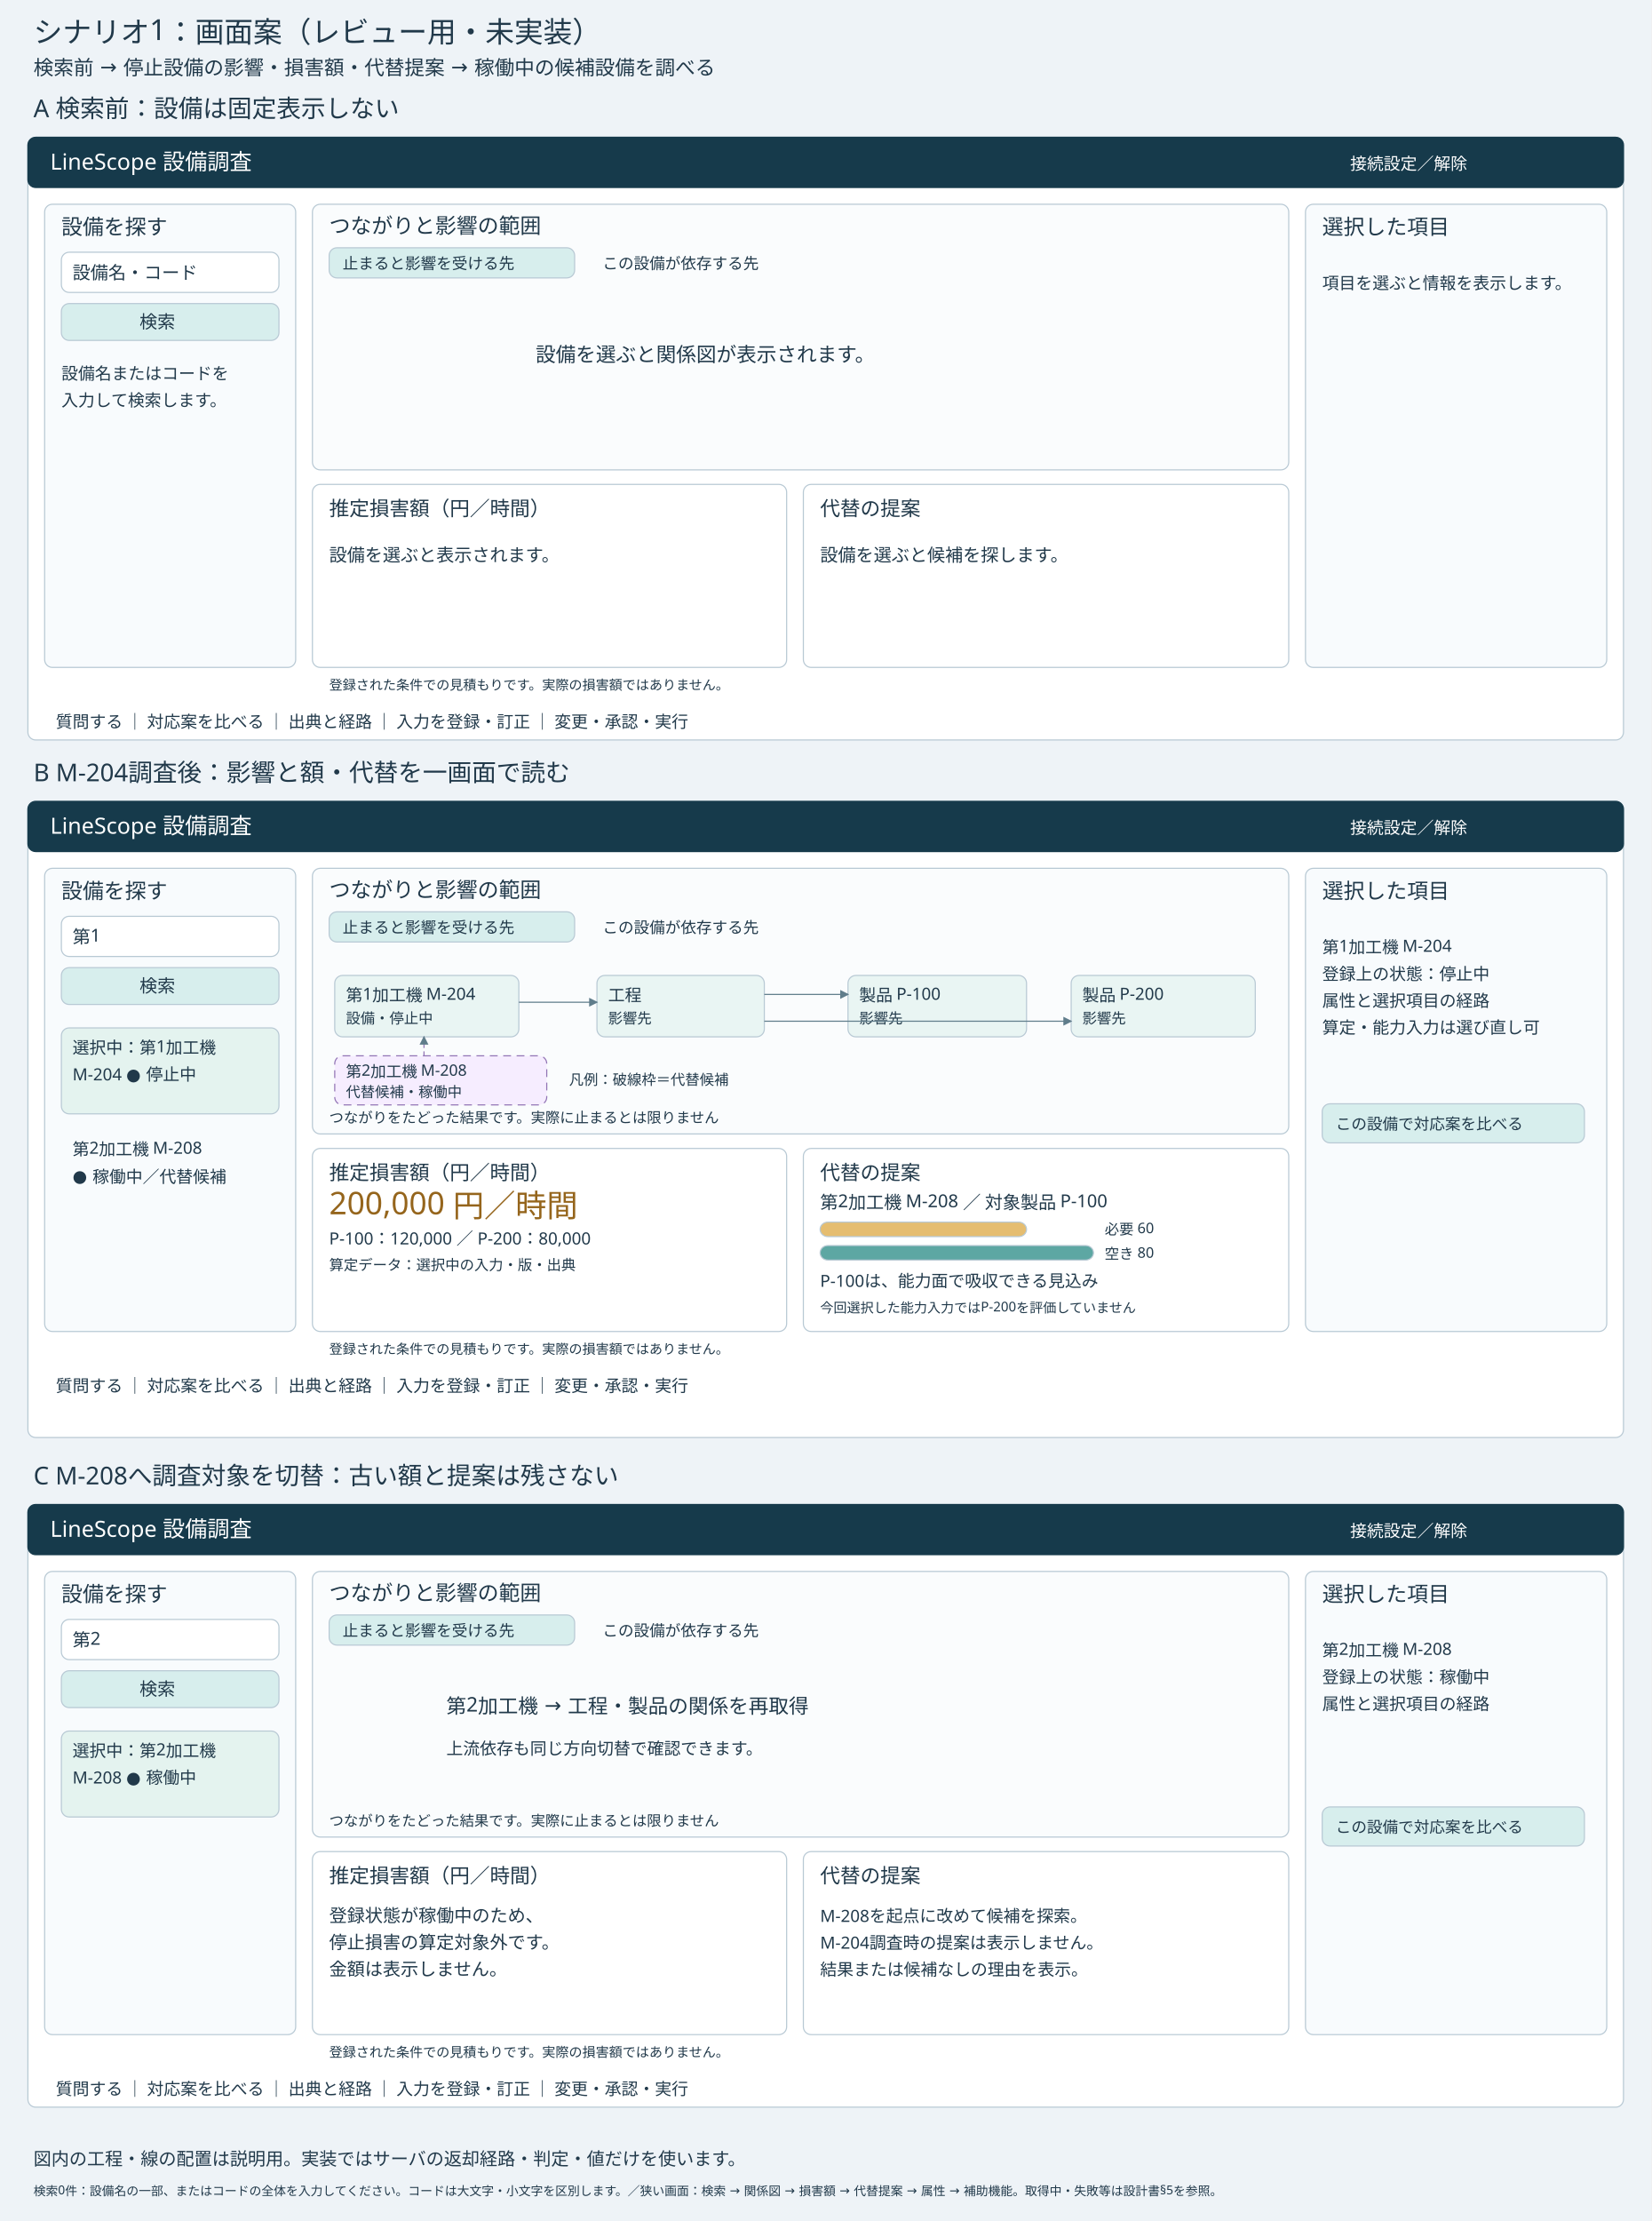
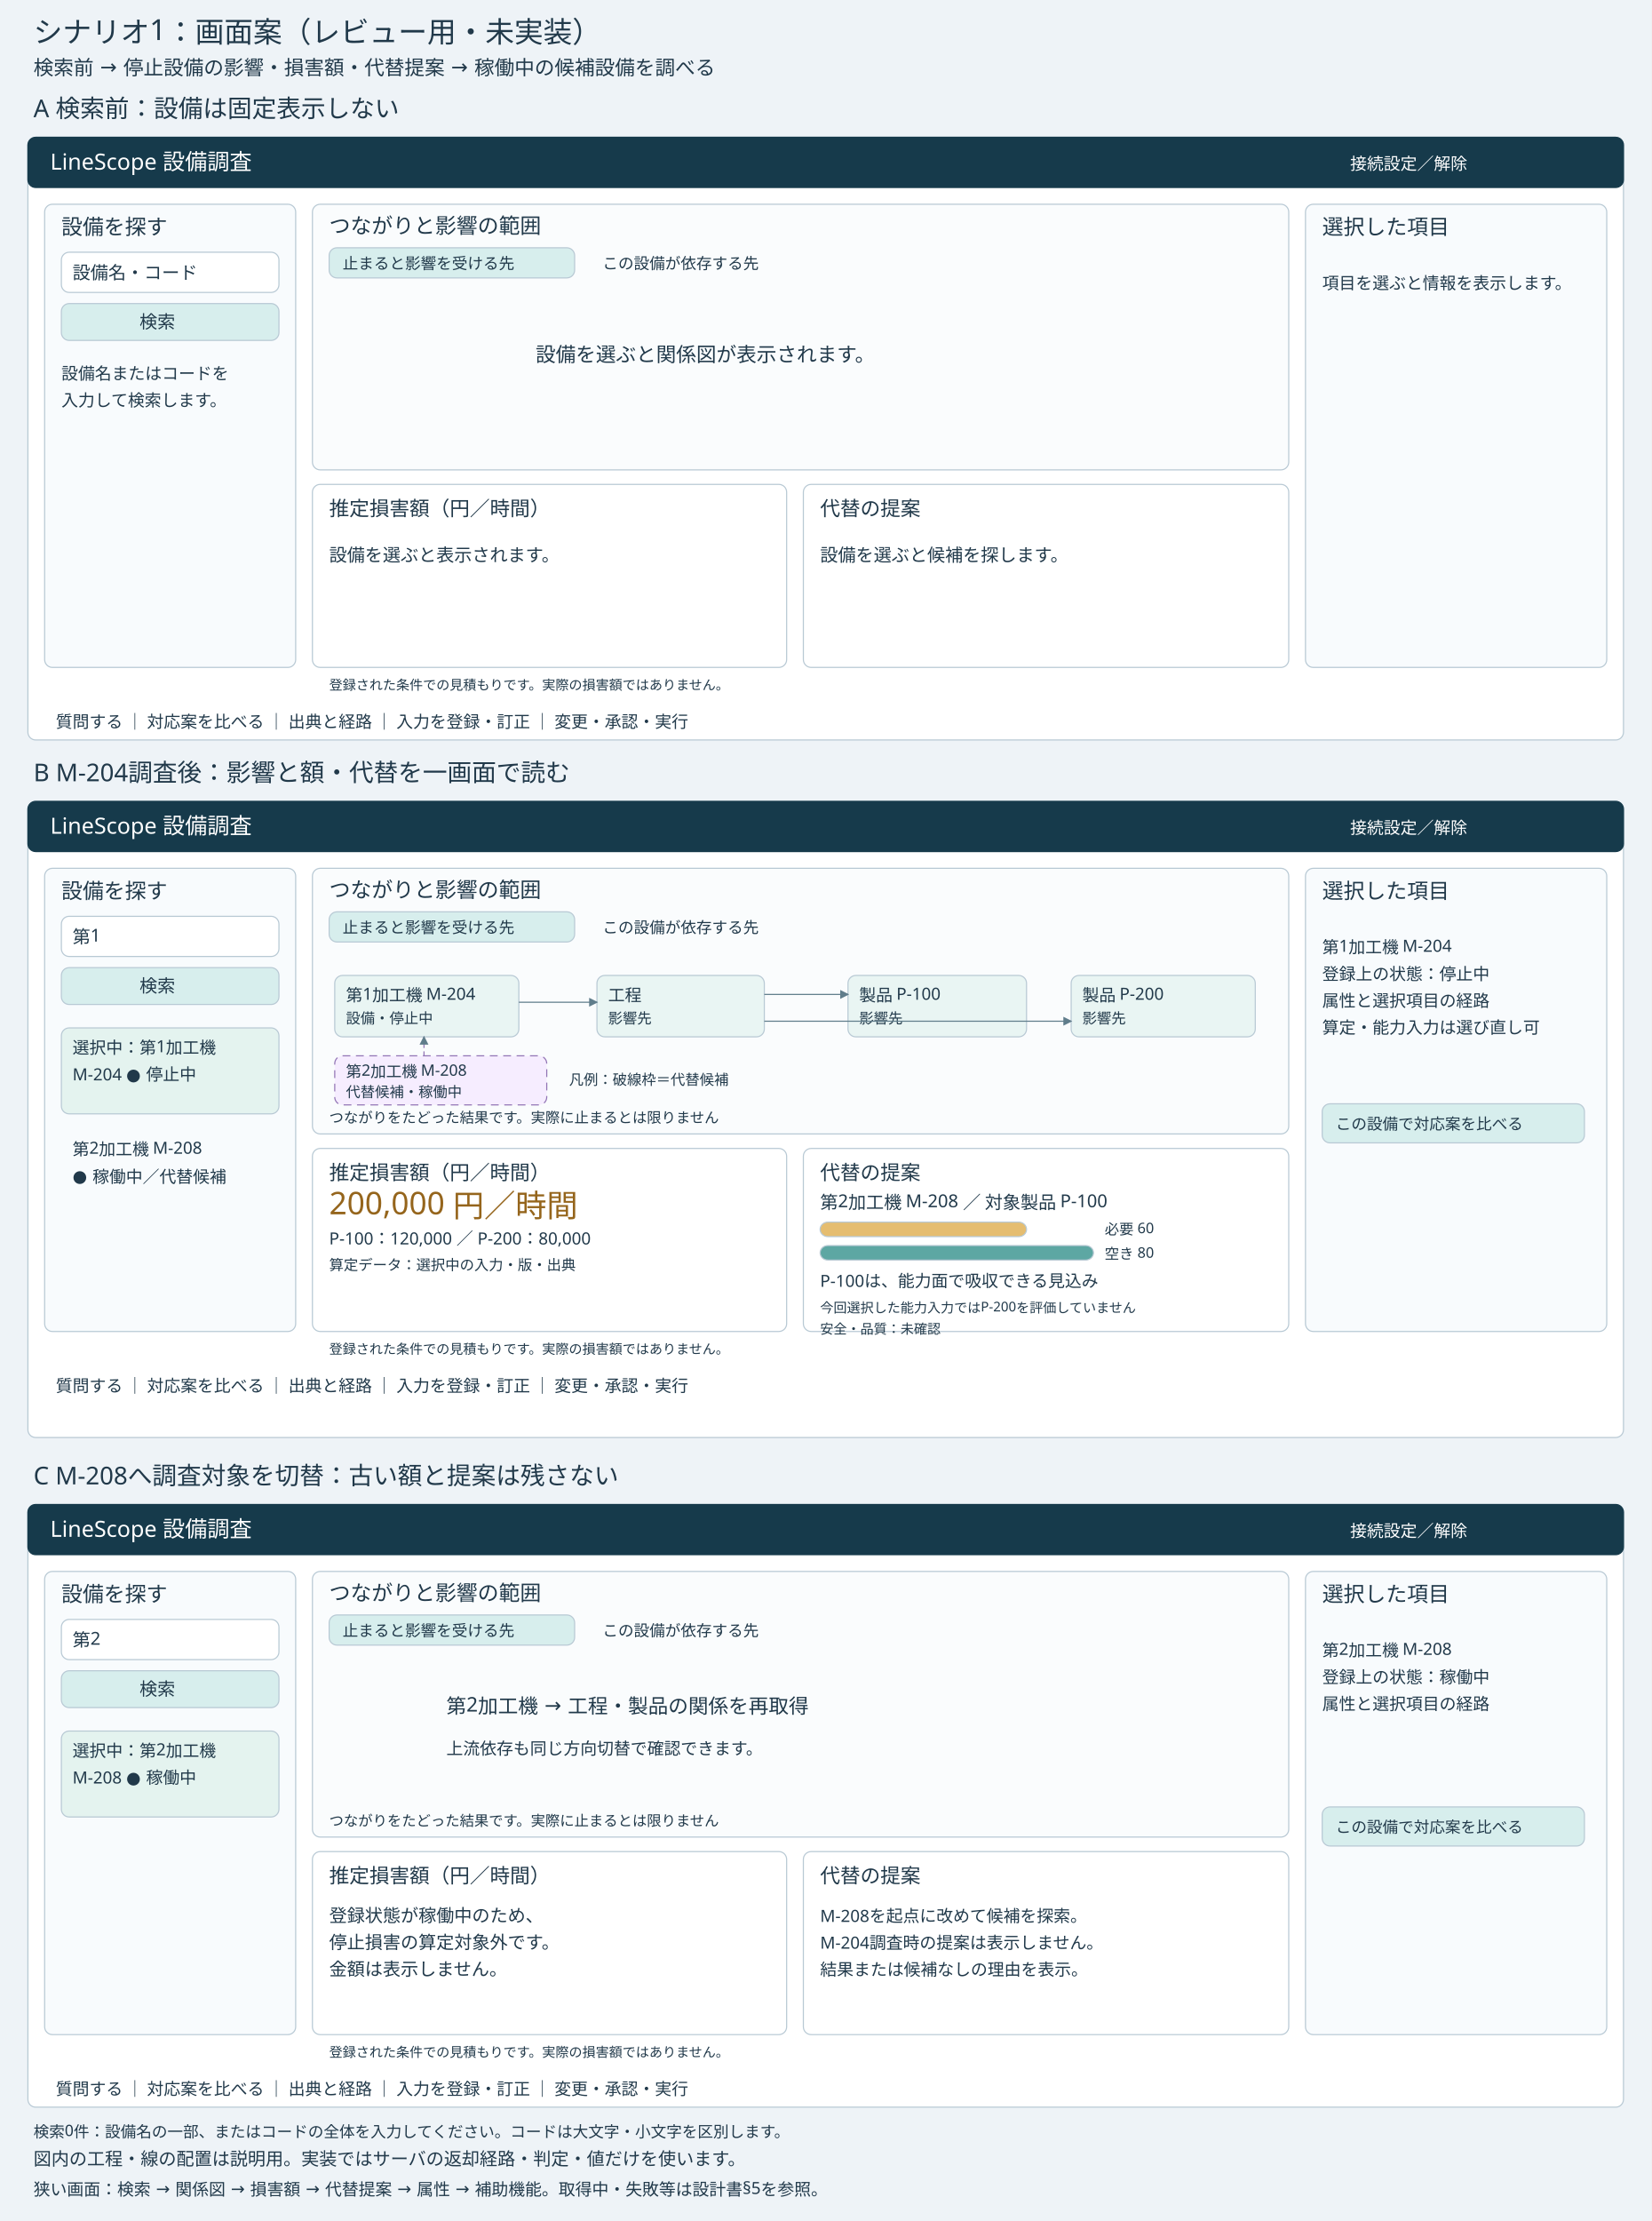
<svg xmlns="http://www.w3.org/2000/svg" width="1480" height="1990" viewBox="0 0 1480 1990" role="img" aria-labelledby="title desc">
  <rect width="1480" height="1990" fill="#eef3f7" />
  <g font-family="sans-serif" fill="#21394a">
    <defs>
      <marker id="arrow" markerWidth="8" markerHeight="8" refX="7" refY="4" orient="auto">
        <path d="M0 0L8 4L0 8" fill="#607d8b" />
      </marker>
    </defs>
    <text x="30" y="38" font-size="26">シナリオ1：画面案（レビュー用・未実装）</text>
    <text x="30" y="67" font-size="18">検索前 → 停止設備の影響・損害額・代替提案 → 稼働中の候補設備を調べる</text>
    <text x="30" y="105" font-size="22">A  検索前：設備は固定表示しない</text>
    <rect x="25" y="123" width="1430" height="540" rx="7" fill="#fff" stroke="#b8c9d4" />
    <rect x="25" y="123" width="1430" height="45" rx="7" fill="#163a4b" stroke="#163a4b" />
    <text x="45" y="152" font-size="20" fill="white">LineScope   設備調査</text>
    <text x="1210" y="152" font-size="15" fill="white">接続設定／解除</text>
    <rect x="40" y="183" width="225" height="415" rx="7" fill="#f8fbfd" stroke="#b8c9d4" />
    <text x="55" y="210" font-size="19">設備を探す</text>
    <rect x="55" y="226" width="195" height="36" rx="7" fill="#fff" stroke="#b8c9d4" />
    <text x="65" y="250" font-size="16">設備名・コード</text>
    <rect x="55" y="272" width="195" height="33" rx="7" fill="#d7eeed" stroke="#b8c9d4" />
    <text x="125" y="294" font-size="16">検索</text>
    <rect x="280" y="183" width="875" height="238" rx="7" fill="#fafcfd" stroke="#b8c9d4" />
    <text x="295" y="209" font-size="19">つながりと影響の範囲</text>
    <rect x="295" y="222" width="220" height="27" rx="7" fill="#d7eeed" stroke="#b8c9d4" />
    <text x="307" y="241" font-size="14">止まると影響を受ける先</text>
    <text x="540" y="241" font-size="14">この設備が依存する先</text>
    <rect x="1170" y="183" width="270" height="415" rx="7" fill="#f8fbfd" stroke="#b8c9d4" />
    <text x="1185" y="210" font-size="19">選択した項目</text>
    <rect x="280" y="434" width="425" height="164" rx="7" fill="#fff" stroke="#b8c9d4" />
    <text x="295" y="462" font-size="18">推定損害額（円／時間）</text>
    <rect x="720" y="434" width="435" height="164" rx="7" fill="#fff" stroke="#b8c9d4" />
    <text x="735" y="462" font-size="18">代替の提案</text>
    <text x="55" y="340" font-size="15">設備名またはコードを</text>
    <text x="55" y="364" font-size="15">入力して検索します。</text>
    <text x="480" y="324" font-size="18">設備を選ぶと関係図が表示されます。</text>
    <text x="295" y="503" font-size="16">設備を選ぶと表示されます。</text>
    <text x="735" y="503" font-size="16">設備を選ぶと候補を探します。</text>
    <text x="1185" y="259" font-size="15">項目を選ぶと情報を表示します。</text>
    <text x="295" y="618" font-size="12">登録された条件での見積もりです。実際の損害額ではありません。</text>
    <text x="50" y="652" font-size="15">質問する   ｜   対応案を比べる   ｜   出典と経路   ｜   入力を登録・訂正   ｜   変更・承認・実行</text>
    <text x="30" y="700" font-size="22">B  M-204調査後：影響と額・代替を一画面で読む</text>
    <rect x="25" y="718" width="1430" height="570" rx="7" fill="#fff" stroke="#b8c9d4" />
    <rect x="25" y="718" width="1430" height="45" rx="7" fill="#163a4b" stroke="#163a4b" />
    <text x="45" y="747" font-size="20" fill="white">LineScope   設備調査</text>
    <text x="1210" y="747" font-size="15" fill="white">接続設定／解除</text>
    <rect x="40" y="778" width="225" height="415" rx="7" fill="#f8fbfd" stroke="#b8c9d4" />
    <text x="55" y="805" font-size="19">設備を探す</text>
    <rect x="55" y="821" width="195" height="36" rx="7" fill="#fff" stroke="#b8c9d4" />
    <text x="65" y="845" font-size="16">第1</text>
    <rect x="55" y="867" width="195" height="33" rx="7" fill="#d7eeed" stroke="#b8c9d4" />
    <text x="125" y="889" font-size="16">検索</text>
    <rect x="280" y="778" width="875" height="238" rx="7" fill="#fafcfd" stroke="#b8c9d4" />
    <text x="295" y="804" font-size="19">つながりと影響の範囲</text>
    <rect x="295" y="817" width="220" height="27" rx="7" fill="#d7eeed" stroke="#b8c9d4" />
    <text x="307" y="836" font-size="14">止まると影響を受ける先</text>
    <text x="540" y="836" font-size="14">この設備が依存する先</text>
    <rect x="1170" y="778" width="270" height="415" rx="7" fill="#f8fbfd" stroke="#b8c9d4" />
    <text x="1185" y="805" font-size="19">選択した項目</text>
    <rect x="280" y="1029" width="425" height="164" rx="7" fill="#fff" stroke="#b8c9d4" />
    <text x="295" y="1057" font-size="18">推定損害額（円／時間）</text>
    <rect x="720" y="1029" width="435" height="164" rx="7" fill="#fff" stroke="#b8c9d4" />
    <text x="735" y="1057" font-size="18">代替の提案</text>
    <rect x="55" y="921" width="195" height="77" rx="7" fill="#e4f3ef" stroke="#b8c9d4" />
    <text x="65" y="944" font-size="15">選択中：第1加工機</text>
    <text x="65" y="968" font-size="15">M-204  ● 停止中</text>
    <text x="65" y="1035" font-size="15">第2加工機 M-208</text>
    <text x="65" y="1059" font-size="15">● 稼働中／代替候補</text>
    <rect x="300" y="874" width="165" height="55" rx="7" fill="#e9f5f3" stroke="#b8c9d4" />
    <text x="310" y="897" font-size="15">第1加工機 M-204</text>
    <text x="310" y="917" font-size="13">設備・停止中</text>
    <rect x="535" y="874" width="150" height="55" rx="7" fill="#e9f5f3" stroke="#b8c9d4" />
    <text x="545" y="897" font-size="15">工程</text>
    <text x="545" y="917" font-size="13">影響先</text>
    <rect x="760" y="874" width="160" height="55" rx="7" fill="#e9f5f3" stroke="#b8c9d4" />
    <text x="770" y="897" font-size="15">製品 P-100</text>
    <text x="770" y="917" font-size="13">影響先</text>
    <rect x="960" y="874" width="165" height="55" rx="7" fill="#e9f5f3" stroke="#b8c9d4" />
    <text x="970" y="897" font-size="15">製品 P-200</text>
    <text x="970" y="917" font-size="13">影響先</text>
    <path d="M465 898 L535 898" stroke="#607d8b" fill="none" marker-end="url(#arrow)" />
    <path d="M685 891 L760 891" stroke="#607d8b" fill="none" marker-end="url(#arrow)" />
    <path d="M685 915 L960 915" stroke="#607d8b" fill="none" marker-end="url(#arrow)" />
    <path d="M380 946V929" stroke="#9275b5" stroke-dasharray="4 3" marker-end="url(#arrow)" fill="none" />
    <rect x="300" y="946" width="190" height="44" rx="7" fill="#f6edff" stroke="#9275b5" stroke-dasharray="7 5" />
    <text x="310" y="965" font-size="14">第2加工機 M-208</text>
    <text x="310" y="983" font-size="13">代替候補・稼働中</text>
    <text x="510" y="972" font-size="13">凡例：破線枠＝代替候補</text>
    <text x="295" y="1088" font-size="28" fill="#95651c">200,000 円／時間</text>
    <text x="295" y="1115" font-size="15">P-100：120,000 ／ P-200：80,000</text>
    <text x="295" y="1138" font-size="13">算定データ：選択中の入力・版・出典</text>
    <text x="735" y="1083" font-size="16">第2加工機 M-208 ／ 対象製品 P-100</text>
    <rect x="735" y="1095" width="185" height="13" rx="7" fill="#e5bd70" stroke="#b8c9d4" />
    <rect x="735" y="1116" width="245" height="13" rx="7" fill="#5da7a3" stroke="#b8c9d4" />
    <text x="990" y="1106" font-size="13">必要 60</text>
    <text x="990" y="1128" font-size="13">空き 80</text>
    <text x="735" y="1153" font-size="15">P-100は、能力面で吸収できる見込み</text>
    <text x="735" y="1176" font-size="12">今回選択した能力入力ではP-200を評価していません</text>
+     <text x="735" y="1195" font-size="12">安全・品質：未確認</text>
    <text x="1185" y="854" font-size="15">第1加工機 M-204</text>
    <text x="1185" y="878" font-size="15">登録上の状態：停止中</text>
    <text x="1185" y="902" font-size="15">属性と選択項目の経路</text>
    <text x="1185" y="926" font-size="15">算定・能力入力は選び直し可</text>
    <rect x="1185" y="989" width="235" height="35" rx="7" fill="#d7eeed" stroke="#b8c9d4" />
    <text x="1197" y="1012" font-size="14">この設備で対応案を比べる</text>
    <text x="295" y="1006" font-size="13">つながりをたどった結果です。実際に止まるとは限りません</text>
    <text x="295" y="1213" font-size="12">登録された条件での見積もりです。実際の損害額ではありません。</text>
    <text x="50" y="1247" font-size="15">質問する   ｜   対応案を比べる   ｜   出典と経路   ｜   入力を登録・訂正   ｜   変更・承認・実行</text>
    <text x="30" y="1330" font-size="22">C  M-208へ調査対象を切替：古い額と提案は残さない</text>
    <rect x="25" y="1348" width="1430" height="540" rx="7" fill="#fff" stroke="#b8c9d4" />
    <rect x="25" y="1348" width="1430" height="45" rx="7" fill="#163a4b" stroke="#163a4b" />
    <text x="45" y="1377" font-size="20" fill="white">LineScope   設備調査</text>
    <text x="1210" y="1377" font-size="15" fill="white">接続設定／解除</text>
    <rect x="40" y="1408" width="225" height="415" rx="7" fill="#f8fbfd" stroke="#b8c9d4" />
    <text x="55" y="1435" font-size="19">設備を探す</text>
    <rect x="55" y="1451" width="195" height="36" rx="7" fill="#fff" stroke="#b8c9d4" />
    <text x="65" y="1475" font-size="16">第2</text>
    <rect x="55" y="1497" width="195" height="33" rx="7" fill="#d7eeed" stroke="#b8c9d4" />
    <text x="125" y="1519" font-size="16">検索</text>
    <rect x="280" y="1408" width="875" height="238" rx="7" fill="#fafcfd" stroke="#b8c9d4" />
    <text x="295" y="1434" font-size="19">つながりと影響の範囲</text>
    <rect x="295" y="1447" width="220" height="27" rx="7" fill="#d7eeed" stroke="#b8c9d4" />
    <text x="307" y="1466" font-size="14">止まると影響を受ける先</text>
    <text x="540" y="1466" font-size="14">この設備が依存する先</text>
    <rect x="1170" y="1408" width="270" height="415" rx="7" fill="#f8fbfd" stroke="#b8c9d4" />
    <text x="1185" y="1435" font-size="19">選択した項目</text>
    <rect x="280" y="1659" width="425" height="164" rx="7" fill="#fff" stroke="#b8c9d4" />
    <text x="295" y="1687" font-size="18">推定損害額（円／時間）</text>
    <rect x="720" y="1659" width="435" height="164" rx="7" fill="#fff" stroke="#b8c9d4" />
    <text x="735" y="1687" font-size="18">代替の提案</text>
    <rect x="55" y="1551" width="195" height="77" rx="7" fill="#e4f3ef" stroke="#b8c9d4" />
    <text x="65" y="1574" font-size="15">選択中：第2加工機</text>
    <text x="65" y="1598" font-size="15">M-208  ● 稼働中</text>
    <text x="400" y="1535" font-size="18">第2加工機 → 工程・製品の関係を再取得</text>
    <text x="400" y="1572" font-size="15">上流依存も同じ方向切替で確認できます。</text>
    <text x="295" y="1722" font-size="16">登録状態が稼働中のため、</text>
    <text x="295" y="1746" font-size="16">停止損害の算定対象外です。</text>
    <text x="295" y="1770" font-size="16">金額は表示しません。</text>
    <text x="735" y="1722" font-size="15">M-208を起点に改めて候補を探索。</text>
    <text x="735" y="1746" font-size="15">M-204調査時の提案は表示しません。</text>
    <text x="735" y="1770" font-size="15">結果または候補なしの理由を表示。</text>
    <text x="1185" y="1484" font-size="15">第2加工機 M-208</text>
    <text x="1185" y="1508" font-size="15">登録上の状態：稼働中</text>
    <text x="1185" y="1532" font-size="15">属性と選択項目の経路</text>
    <rect x="1185" y="1619" width="235" height="35" rx="7" fill="#d7eeed" stroke="#b8c9d4" />
    <text x="1197" y="1642" font-size="14">この設備で対応案を比べる</text>
    <text x="295" y="1636" font-size="13">つながりをたどった結果です。実際に止まるとは限りません</text>
    <text x="295" y="1843" font-size="12">登録された条件での見積もりです。実際の損害額ではありません。</text>
    <text x="50" y="1877" font-size="15">質問する   ｜   対応案を比べる   ｜   出典と経路   ｜   入力を登録・訂正   ｜   変更・承認・実行</text>
    <text x="30" y="1940" font-size="16">図内の工程・線の配置は説明用。実装ではサーバの返却経路・判定・値だけを使います。</text>
-     <text x="30" y="1967" font-size="11">検索0件：設備名の一部、またはコードの全体を入力してください。コードは大文字・小文字を区別します。／狭い画面：検索 → 関係図 → 損害額 → 代替提案 → 属性 → 補助機能。取得中・失敗等は設計書§5を参照。</text>
+     <text x="30" y="1915" font-size="14">検索0件：設備名の一部、またはコードの全体を入力してください。コードは大文字・小文字を区別します。</text>
+     <text x="30" y="1967" font-size="15">狭い画面：検索 → 関係図 → 損害額 → 代替提案 → 属性 → 補助機能。取得中・失敗等は設計書§5を参照。</text>
  </g>
</svg>
